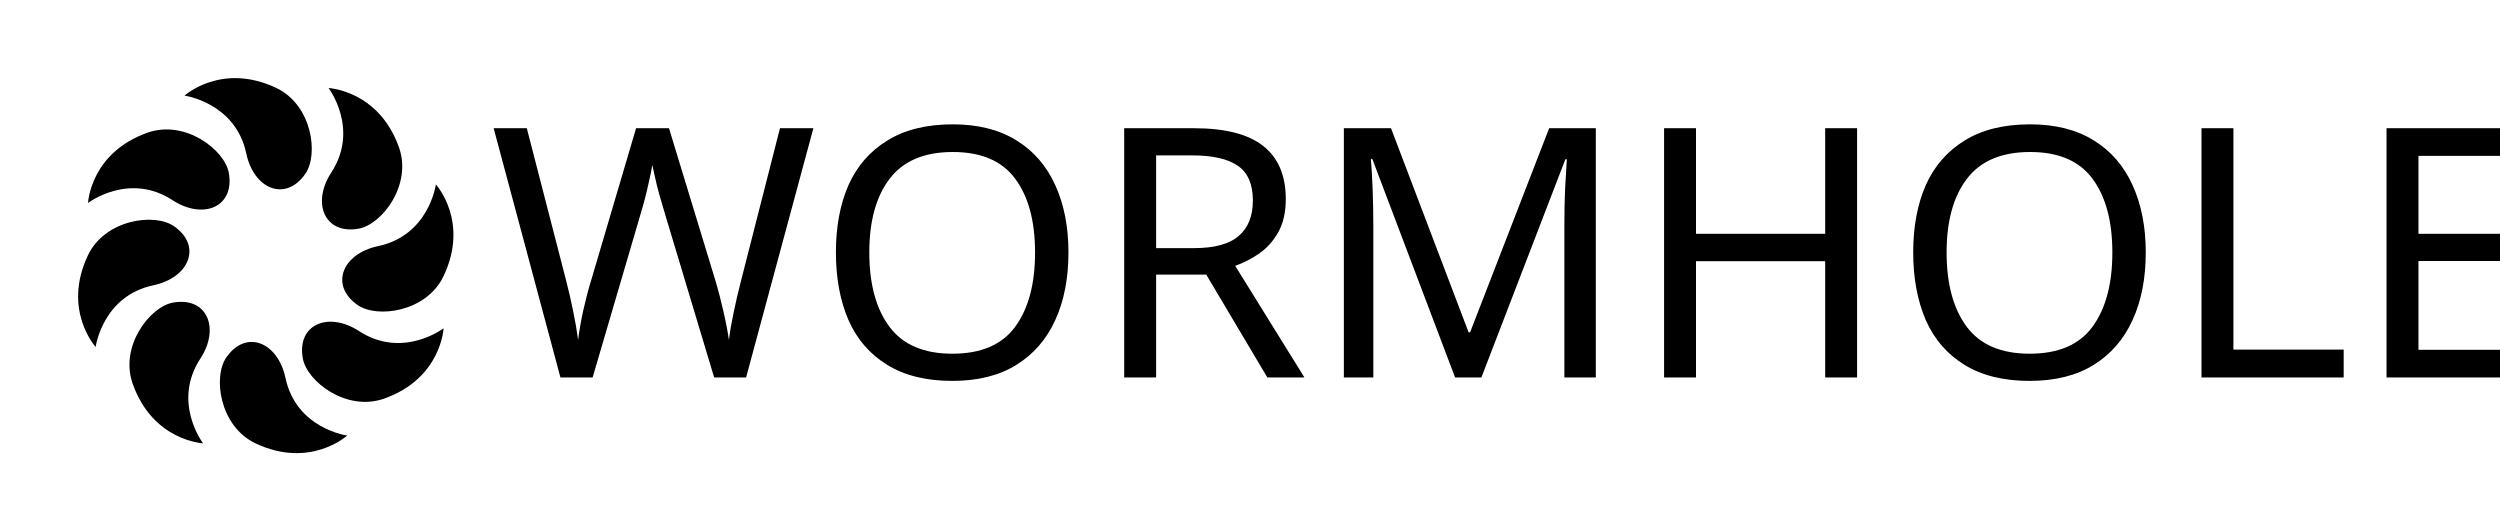
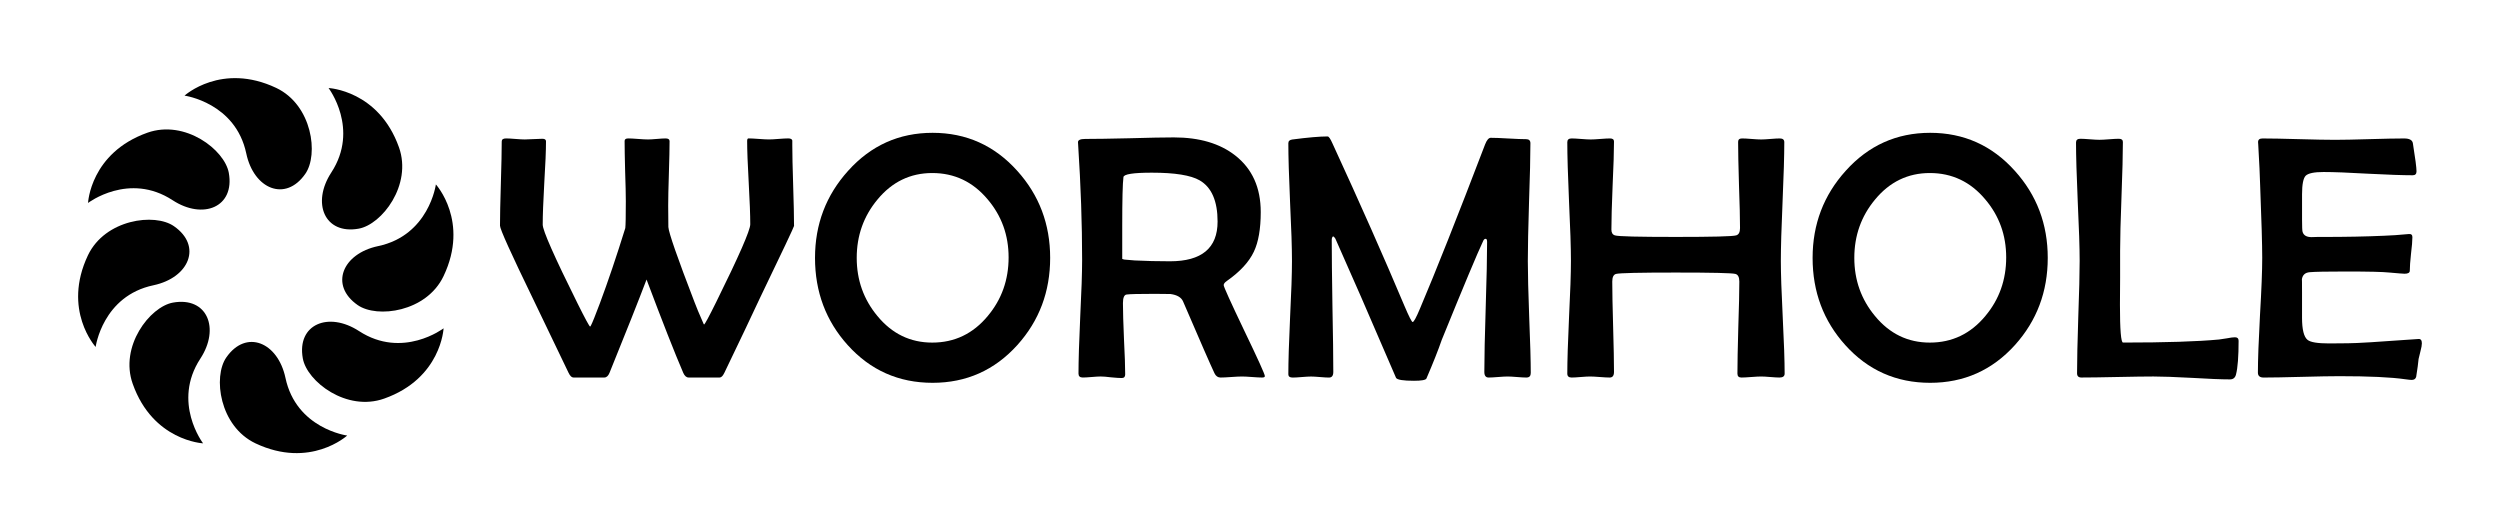
<svg xmlns="http://www.w3.org/2000/svg" width="160mm" height="34mm" viewBox="0 0 160 34" version="1.1" id="svg5">
  <defs id="defs2" />
  <g id="layer1">
    <g id="g25" transform="matrix(0.06665644,0,0,0.06659439,-8.748157,-7.949674)">
      <path d="m 348.571,462.84 c 19.039,-27.371 49.441,-14.586 56.734,19.605 10.324,48.969 59.293,55.504 59.293,55.504 0,0 -35.516,32.391 -88.086,7.481 -34.57,-16.48 -40.914,-64.027 -27.941,-82.59 z" id="path9" />
      <path d="m 421.981,463.79 c -5.871,-32.773 24.625,-45.367 53.988,-26.238 41.863,27.277 81.172,-2.652 81.172,-2.652 0,0.004 -2.18,48.117 -57.02,67.535 -36.086,12.883 -74.16,-16.387 -78.141,-38.645 z" id="path11" />
      <path d="m 474.641,412.55 c -27.281,-19.035 -14.586,-49.441 19.605,-56.641 48.969,-10.324 55.504,-59.293 55.504,-59.293 0,0 32.395,35.52 7.387,88.086 -16.387,34.574 -63.934,40.824 -82.496,27.848 z" id="path13" />
      <path d="m 475.591,339.14 c -32.773,5.871 -45.367,-24.723 -26.238,-53.988 27.277,-41.863 -2.652,-81.172 -2.652,-81.172 0.004,0 48.117,2.176 67.629,57.02 12.789,36.086 -16.387,74.16 -38.738,78.141 z" id="path15" />
      <path d="m 424.351,286.48 c -19.035,27.375 -49.441,14.586 -56.641,-19.605 -10.324,-48.875 -59.289,-55.598 -59.289,-55.598 0,0 35.52,-32.297 88.086,-7.387 34.57,16.477 40.82,64.121 27.844,82.59 z" id="path17" />
      <path d="m 350.941,285.54 c 5.871,32.867 -24.723,45.367 -53.988,26.238 -41.867,-27.375 -81.172,2.648 -81.172,2.648 0,0 2.176,-48.02 57.02,-67.531 36.086,-12.789 74.16,16.383 78.141,38.645 z" id="path19" />
      <path d="m 298.281,336.77 c 27.371,19.039 14.586,49.441 -19.605,56.734 -48.969,10.23 -55.598,59.293 -55.598,59.293 0,0 -32.301,-35.516 -7.391,-88.086 16.48,-34.57 64.125,-40.914 82.594,-27.941 z" id="path21" />
      <path d="m 297.341,410.18 c 32.867,-5.871 45.367,24.723 26.238,53.895 -27.375,41.957 2.648,81.359 2.648,81.359 0,0 -48.117,-2.273 -67.531,-57.113 -12.883,-35.992 16.383,-74.16 38.645,-78.141 z" id="path23" />
    </g>
-     <text xml:space="preserve" style="font-style:normal;font-weight:normal;font-size:22.467px;line-height:1.25;font-family:sans-serif;fill:#000000;fill-opacity:1;stroke:none;stroke-width:0.263" x="31.145" y="24.303" id="text1069" transform="scale(1.005839,0.9941945)">
-       <tspan id="tspan1067" style="font-style:normal;font-variant:normal;font-weight:normal;font-stretch:normal;font-size:22.467px;font-family:'Berlin Sans FB';-inkscape-font-specification:'Berlin Sans FB, Normal';font-variant-ligatures:normal;font-variant-caps:normal;font-variant-numeric:normal;font-variant-east-asian:normal;stroke-width:0.263" x="31.145" y="24.303">WORMHOLE</tspan>
-     </text>
+     <g aria-label="WORMHOLE" transform="scale(1.005839,0.9941945)" id="text1069" style="font-size:22.467px;line-height:1.25;stroke-width:0.263">
+       <path d="m 50.53,14.528 q 0,0.088 -2.194,4.695 -0.735,1.602 -2.249,4.783 -0.143,0.296 -0.296,0.296 h -1.975 q -0.208,0 -0.34,-0.296 -0.812,-1.909 -2.337,-6.012 -0.757,2.019 -2.359,6.012 -0.121,0.296 -0.329,0.296 h -1.964 q -0.165,0 -0.307,-0.296 -0.757,-1.591 -2.271,-4.783 -2.095,-4.366 -2.095,-4.695 0,-0.9 0.055,-2.71 0.055,-1.81 0.055,-2.71 0,-0.197 0.274,-0.197 0.197,0 0.592,0.033 0.406,0.033 0.603,0.033 0.186,0 0.559,-0.022 0.373,-0.022 0.559,-0.022 0.23,0 0.23,0.165 0,0.889 -0.11,2.688 -0.099,1.788 -0.099,2.677 0,0.559 2.216,5.068 0.735,1.492 0.801,1.492 0.022,-0.011 0.055,-0.077 0.132,-0.252 0.559,-1.404 0.79,-2.139 1.624,-4.86 0.033,-0.274 0.033,-1.733 0,-0.647 -0.044,-1.931 -0.033,-1.294 -0.033,-1.942 0,-0.165 0.23,-0.165 0.208,0 0.625,0.033 0.417,0.033 0.636,0.033 0.186,0 0.559,-0.033 0.373,-0.033 0.559,-0.033 0.252,0 0.252,0.176 0,0.691 -0.044,2.084 -0.044,1.382 -0.044,2.073 0,1.13 0.011,1.371 0.033,0.549 1.657,4.816 0.176,0.483 0.57,1.382 0.011,0.044 0.044,0.077 0.066,0 0.779,-1.459 2.161,-4.421 2.161,-4.991 0,-0.9 -0.099,-2.688 -0.099,-1.788 -0.099,-2.677 0,-0.165 0.088,-0.165 0.219,0 0.647,0.033 0.439,0.033 0.658,0.033 0.197,0 0.603,-0.033 0.406,-0.033 0.614,-0.033 0.23,0 0.263,0.132 0,-0.011 0,0.307 0,0.867 0.055,2.589 0.055,1.722 0.055,2.589 z" style="font-family:'Berlin Sans FB';-inkscape-font-specification:'Berlin Sans FB, Normal'" id="path1888" />
+       <path d="m 66.82,16.602 q 0,3.258 -2.084,5.606 -2.172,2.435 -5.397,2.435 -3.236,0 -5.397,-2.424 -2.084,-2.337 -2.084,-5.617 0,-3.247 2.106,-5.606 2.172,-2.446 5.375,-2.446 3.214,0 5.386,2.446 2.095,2.348 2.095,5.606 z m -2.644,-0.033 q 0,-2.15 -1.338,-3.741 -1.404,-1.689 -3.521,-1.689 -2.095,0 -3.489,1.711 -1.316,1.602 -1.316,3.752 0,2.139 1.316,3.741 1.393,1.711 3.489,1.711 2.128,0 3.532,-1.711 1.327,-1.602 1.327,-3.774 z" style="font-family:'Berlin Sans FB';-inkscape-font-specification:'Berlin Sans FB, Normal'" id="path1890" />
+       <path d="m 80.479,24.215 q 0,0.088 -0.176,0.088 -0.208,0 -0.636,-0.033 -0.428,-0.033 -0.636,-0.033 -0.23,0 -0.691,0.033 -0.45,0.033 -0.68,0.033 -0.252,0 -0.384,-0.274 -0.351,-0.746 -1.997,-4.619 -0.165,-0.395 -0.801,-0.483 -0.143,-0.011 -0.998,-0.011 -1.514,0 -1.799,0.044 -0.23,0.033 -0.23,0.559 0,0.768 0.066,2.304 0.077,1.525 0.077,2.282 0,0.23 -0.219,0.23 -0.219,0 -0.669,-0.044 -0.439,-0.055 -0.669,-0.055 -0.186,0 -0.57,0.033 -0.384,0.033 -0.57,0.033 -0.274,0 -0.274,-0.252 0,-1.218 0.11,-3.653 0.121,-2.446 0.121,-3.664 0,-3.467 -0.252,-7.394 l -0.011,-0.176 q -0.011,-0.219 0.461,-0.219 0.943,0 2.819,-0.044 1.887,-0.055 2.819,-0.055 2.435,0 3.905,1.163 1.624,1.284 1.624,3.642 0,1.624 -0.439,2.556 -0.461,0.987 -1.711,1.876 -0.208,0.143 -0.208,0.274 0,0.154 1.305,2.918 1.316,2.765 1.316,2.94 z m -3.006,-9.95 q 0,-1.986 -1.141,-2.655 -0.845,-0.494 -3.039,-0.494 -1.777,0 -1.81,0.285 -0.077,0.592 -0.077,3.17 v 2.095 q 0.033,0.022 0.143,0.044 0.197,0.022 0.647,0.055 1.042,0.055 2.249,0.055 3.028,0 3.028,-2.556 z" style="font-family:'Berlin Sans FB';-inkscape-font-specification:'Berlin Sans FB, Normal'" id="path1892" />
+       <path d="m 97.395,24.029 q 0,0.274 -0.274,0.274 -0.197,0 -0.603,-0.033 -0.395,-0.033 -0.592,-0.033 -0.197,0 -0.603,0.033 -0.406,0.033 -0.603,0.033 -0.274,0 -0.274,-0.362 0,-1.393 0.088,-4.18 0.088,-2.786 0.088,-4.18 0,-0.208 -0.088,-0.208 -0.099,0 -0.154,0.121 -0.559,1.196 -2.644,6.385 -0.34,0.998 -0.976,2.49 -0.077,0.143 -0.79,0.143 -1.031,0 -1.141,-0.186 -0.373,-0.889 -1.064,-2.49 -0.911,-2.172 -2.797,-6.472 -0.033,-0.077 -0.143,-0.154 -0.088,0.066 -0.088,0.241 0,1.415 0.044,4.246 0.055,2.83 0.055,4.246 0,0.362 -0.274,0.362 -0.186,0 -0.57,-0.033 -0.384,-0.033 -0.57,-0.033 -0.197,0 -0.592,0.033 -0.384,0.033 -0.581,0.033 -0.274,0 -0.274,-0.208 0,-1.218 0.11,-3.642 0.121,-2.435 0.121,-3.653 0,-1.262 -0.121,-3.785 -0.11,-2.534 -0.11,-3.796 0,-0.208 0.252,-0.241 1.492,-0.197 2.249,-0.197 0.11,0 0.307,0.45 2.655,5.836 4.564,10.422 0.45,1.075 0.538,1.075 0.11,0 0.472,-0.878 1.492,-3.554 4.136,-10.553 0.165,-0.428 0.362,-0.428 0.373,0 1.119,0.044 0.757,0.044 1.13,0.044 0.274,0 0.274,0.263 0,1.262 -0.088,3.796 -0.077,2.523 -0.077,3.785 0,1.207 0.088,3.62 0.099,2.413 0.099,3.609 z" style="font-family:'Berlin Sans FB';-inkscape-font-specification:'Berlin Sans FB, Normal'" id="path1894" />
+       <path d="m 113.554,24.051 q 0,0.252 -0.329,0.252 -0.186,0 -0.581,-0.033 -0.384,-0.033 -0.581,-0.033 -0.208,0 -0.636,0.033 -0.417,0.033 -0.625,0.033 -0.252,0 -0.252,-0.252 0,-0.987 0.055,-2.962 0.066,-1.975 0.066,-2.962 0,-0.428 -0.252,-0.494 -0.329,-0.088 -3.796,-0.088 -3.456,0 -3.796,0.088 -0.241,0.066 -0.241,0.494 0,0.965 0.055,2.907 0.055,1.942 0.055,2.907 0,0.362 -0.274,0.362 -0.208,0 -0.625,-0.033 -0.417,-0.033 -0.625,-0.033 -0.197,0 -0.592,0.033 -0.384,0.033 -0.581,0.033 -0.274,0 -0.274,-0.252 0,-1.207 0.11,-3.62 0.121,-2.424 0.121,-3.631 0,-1.273 -0.121,-3.818 -0.11,-2.556 -0.11,-3.829 0,-0.241 0.274,-0.241 0.197,0 0.603,0.033 0.406,0.033 0.614,0.033 0.197,0 0.614,-0.033 0.417,-0.033 0.614,-0.033 0.252,0 0.252,0.197 0,0.943 -0.088,2.841 -0.077,1.887 -0.077,2.83 0,0.307 0.23,0.373 0.274,0.099 3.862,0.099 3.51,0 3.84,-0.099 0.252,-0.066 0.252,-0.472 0,-0.922 -0.066,-2.775 -0.055,-1.854 -0.055,-2.775 0,-0.219 0.252,-0.219 0.208,0 0.603,0.033 0.406,0.033 0.614,0.033 0.197,0 0.592,-0.033 0.395,-0.033 0.592,-0.033 0.285,0 0.285,0.241 0,1.273 -0.11,3.829 -0.11,2.545 -0.11,3.818 0,1.207 0.121,3.631 0.121,2.413 0.121,3.62 z" style="font-family:'Berlin Sans FB';-inkscape-font-specification:'Berlin Sans FB, Normal'" id="path1896" />
+       <path d="m 130.295,16.602 q 0,3.258 -2.084,5.606 -2.172,2.435 -5.397,2.435 -3.236,0 -5.397,-2.424 -2.084,-2.337 -2.084,-5.617 0,-3.247 2.106,-5.606 2.172,-2.446 5.375,-2.446 3.214,0 5.386,2.446 2.095,2.348 2.095,5.606 z m -2.644,-0.033 q 0,-2.15 -1.338,-3.741 -1.404,-1.689 -3.521,-1.689 -2.095,0 -3.489,1.711 -1.316,1.602 -1.316,3.752 0,2.139 1.316,3.741 1.393,1.711 3.489,1.711 2.128,0 3.532,-1.711 1.327,-1.602 1.327,-3.774 z" style="font-family:'Berlin Sans FB';-inkscape-font-specification:'Berlin Sans FB, Normal'" id="path1898" />
+       <path d="m 142.439,21.922 q 0,1.536 -0.165,2.183 -0.077,0.318 -0.384,0.318 -0.812,0 -2.435,-0.099 -1.624,-0.088 -2.435,-0.088 -0.768,0 -2.293,0.033 -1.525,0.033 -2.293,0.033 -0.274,0 -0.274,-0.274 0,-1.196 0.077,-3.609 0.088,-2.413 0.088,-3.62 0,-1.273 -0.121,-3.807 -0.11,-2.545 -0.11,-3.818 0,-0.241 0.274,-0.241 0.197,0 0.603,0.033 0.406,0.033 0.614,0.033 0.197,0 0.614,-0.033 0.417,-0.033 0.614,-0.033 0.263,0 0.263,0.208 0,1.163 -0.088,3.5 -0.088,2.337 -0.088,3.51 0,0.57 0,1.733 -0.011,1.163 -0.011,1.733 0,2.435 0.197,2.435 4.048,0 6.11,-0.197 0.099,-0.011 0.505,-0.077 0.329,-0.066 0.505,-0.066 0.23,0 0.23,0.208 z" style="font-family:'Berlin Sans FB';-inkscape-font-specification:'Berlin Sans FB, Normal'" id="path1900" />
+       <path d="m 154.1,22.098 q 0,0.176 -0.088,0.505 -0.099,0.417 -0.121,0.505 -0.033,0.395 -0.154,1.152 -0.055,0.197 -0.285,0.197 -0.11,0 -0.417,-0.044 -1.349,-0.197 -4.18,-0.197 -0.801,0 -2.413,0.044 -1.613,0.044 -2.413,0.044 -0.362,0 -0.362,-0.318 0,-1.229 0.132,-3.686 0.143,-2.468 0.143,-3.697 0,-1.251 -0.132,-4.662 -0.022,-0.878 -0.121,-2.622 l -0.011,-0.154 q -0.011,-0.252 0.285,-0.252 0.768,0 2.304,0.044 1.536,0.044 2.304,0.044 0.735,0 2.194,-0.044 1.47,-0.044 2.205,-0.044 0.516,0 0.559,0.318 0.23,1.448 0.23,1.799 0,0.252 -0.241,0.252 -0.932,0 -2.83,-0.099 -1.887,-0.11 -2.841,-0.11 -0.9,0 -1.141,0.241 -0.23,0.241 -0.23,1.196 v 1.635 q 0,0.669 0.033,0.779 0.099,0.34 0.57,0.34 0.132,0 0.373,-0.011 0.252,0 0.373,0 2.15,0 3.862,-0.077 0.669,-0.022 1.58,-0.11 0.23,-0.022 0.23,0.197 0,0.351 -0.088,1.075 -0.077,0.724 -0.077,1.086 0,0.197 -0.329,0.197 -0.132,0 -0.976,-0.077 -0.614,-0.066 -2.765,-0.066 -1.81,0 -2.293,0.044 -0.439,0.033 -0.505,0.461 0.011,-0.077 0.011,0.845 v 1.624 q 0,1.141 0.351,1.426 0.274,0.23 1.371,0.23 l 1.207,-0.011 q 0.768,0 4.311,-0.263 l 0.165,-0.011 q 0.219,-0.022 0.219,0.274 z" style="font-family:'Berlin Sans FB';-inkscape-font-specification:'Berlin Sans FB, Normal'" id="path1902" />
+     </g>
  </g>
</svg>
